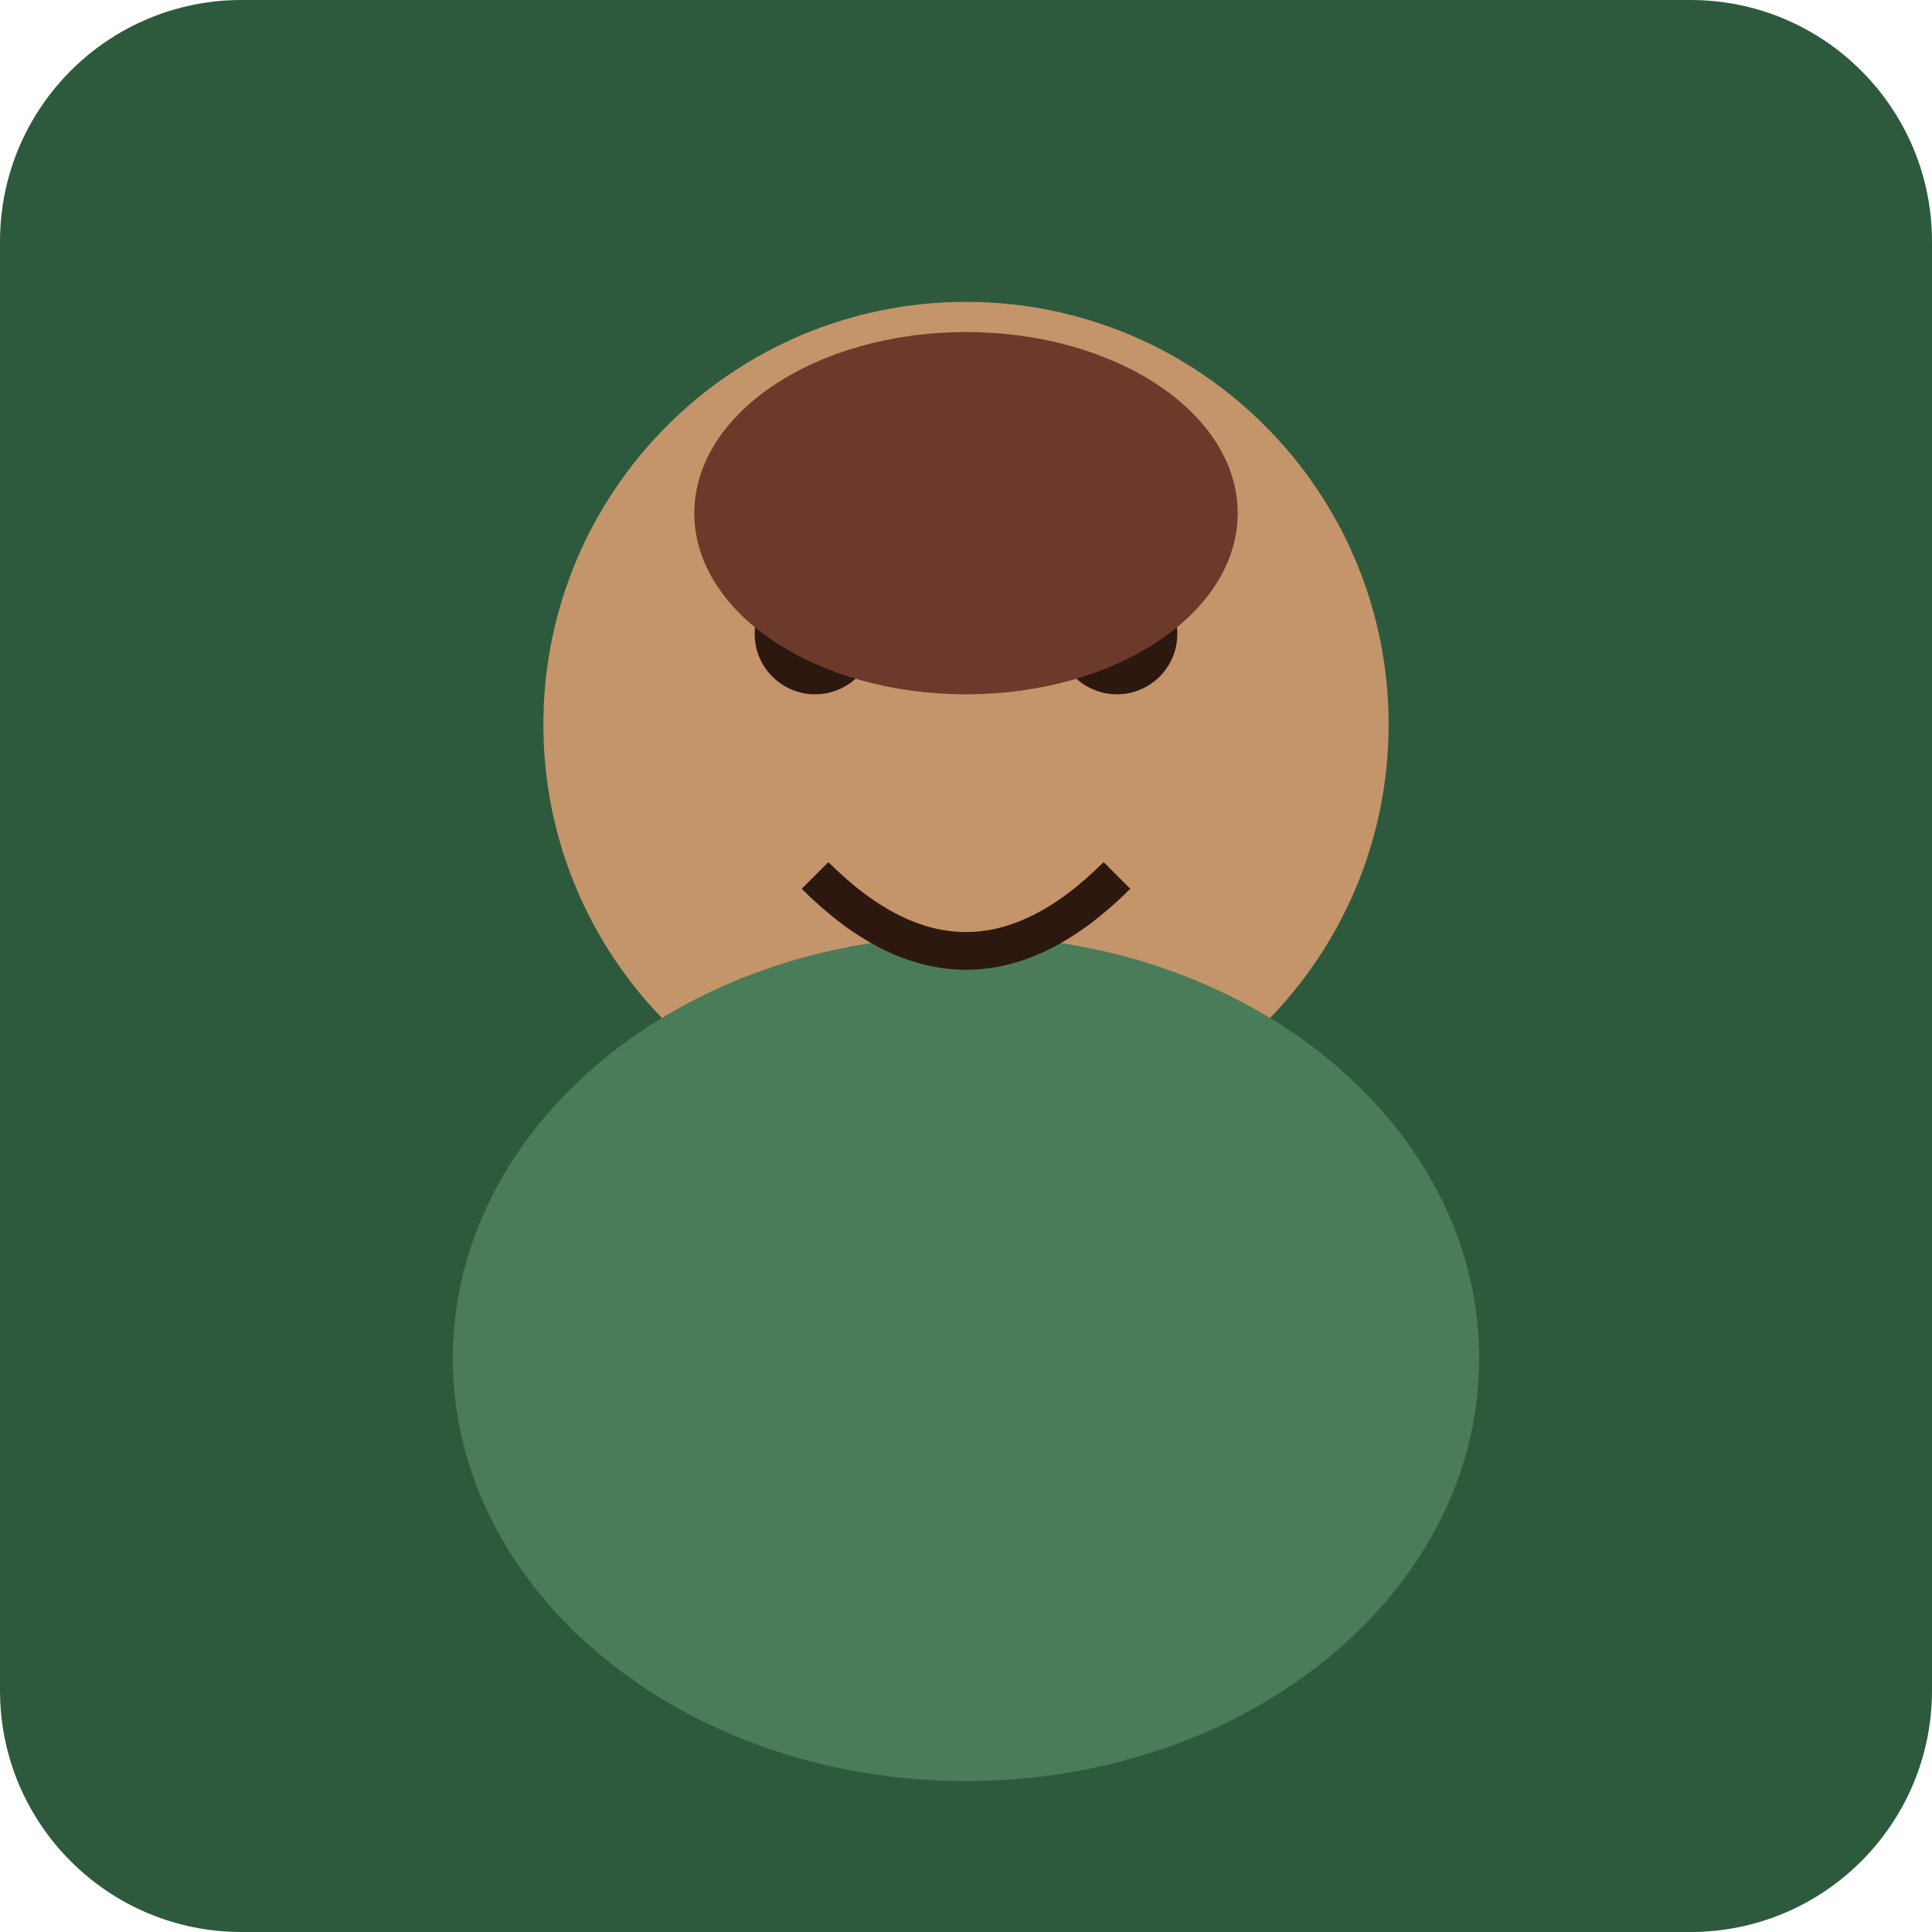
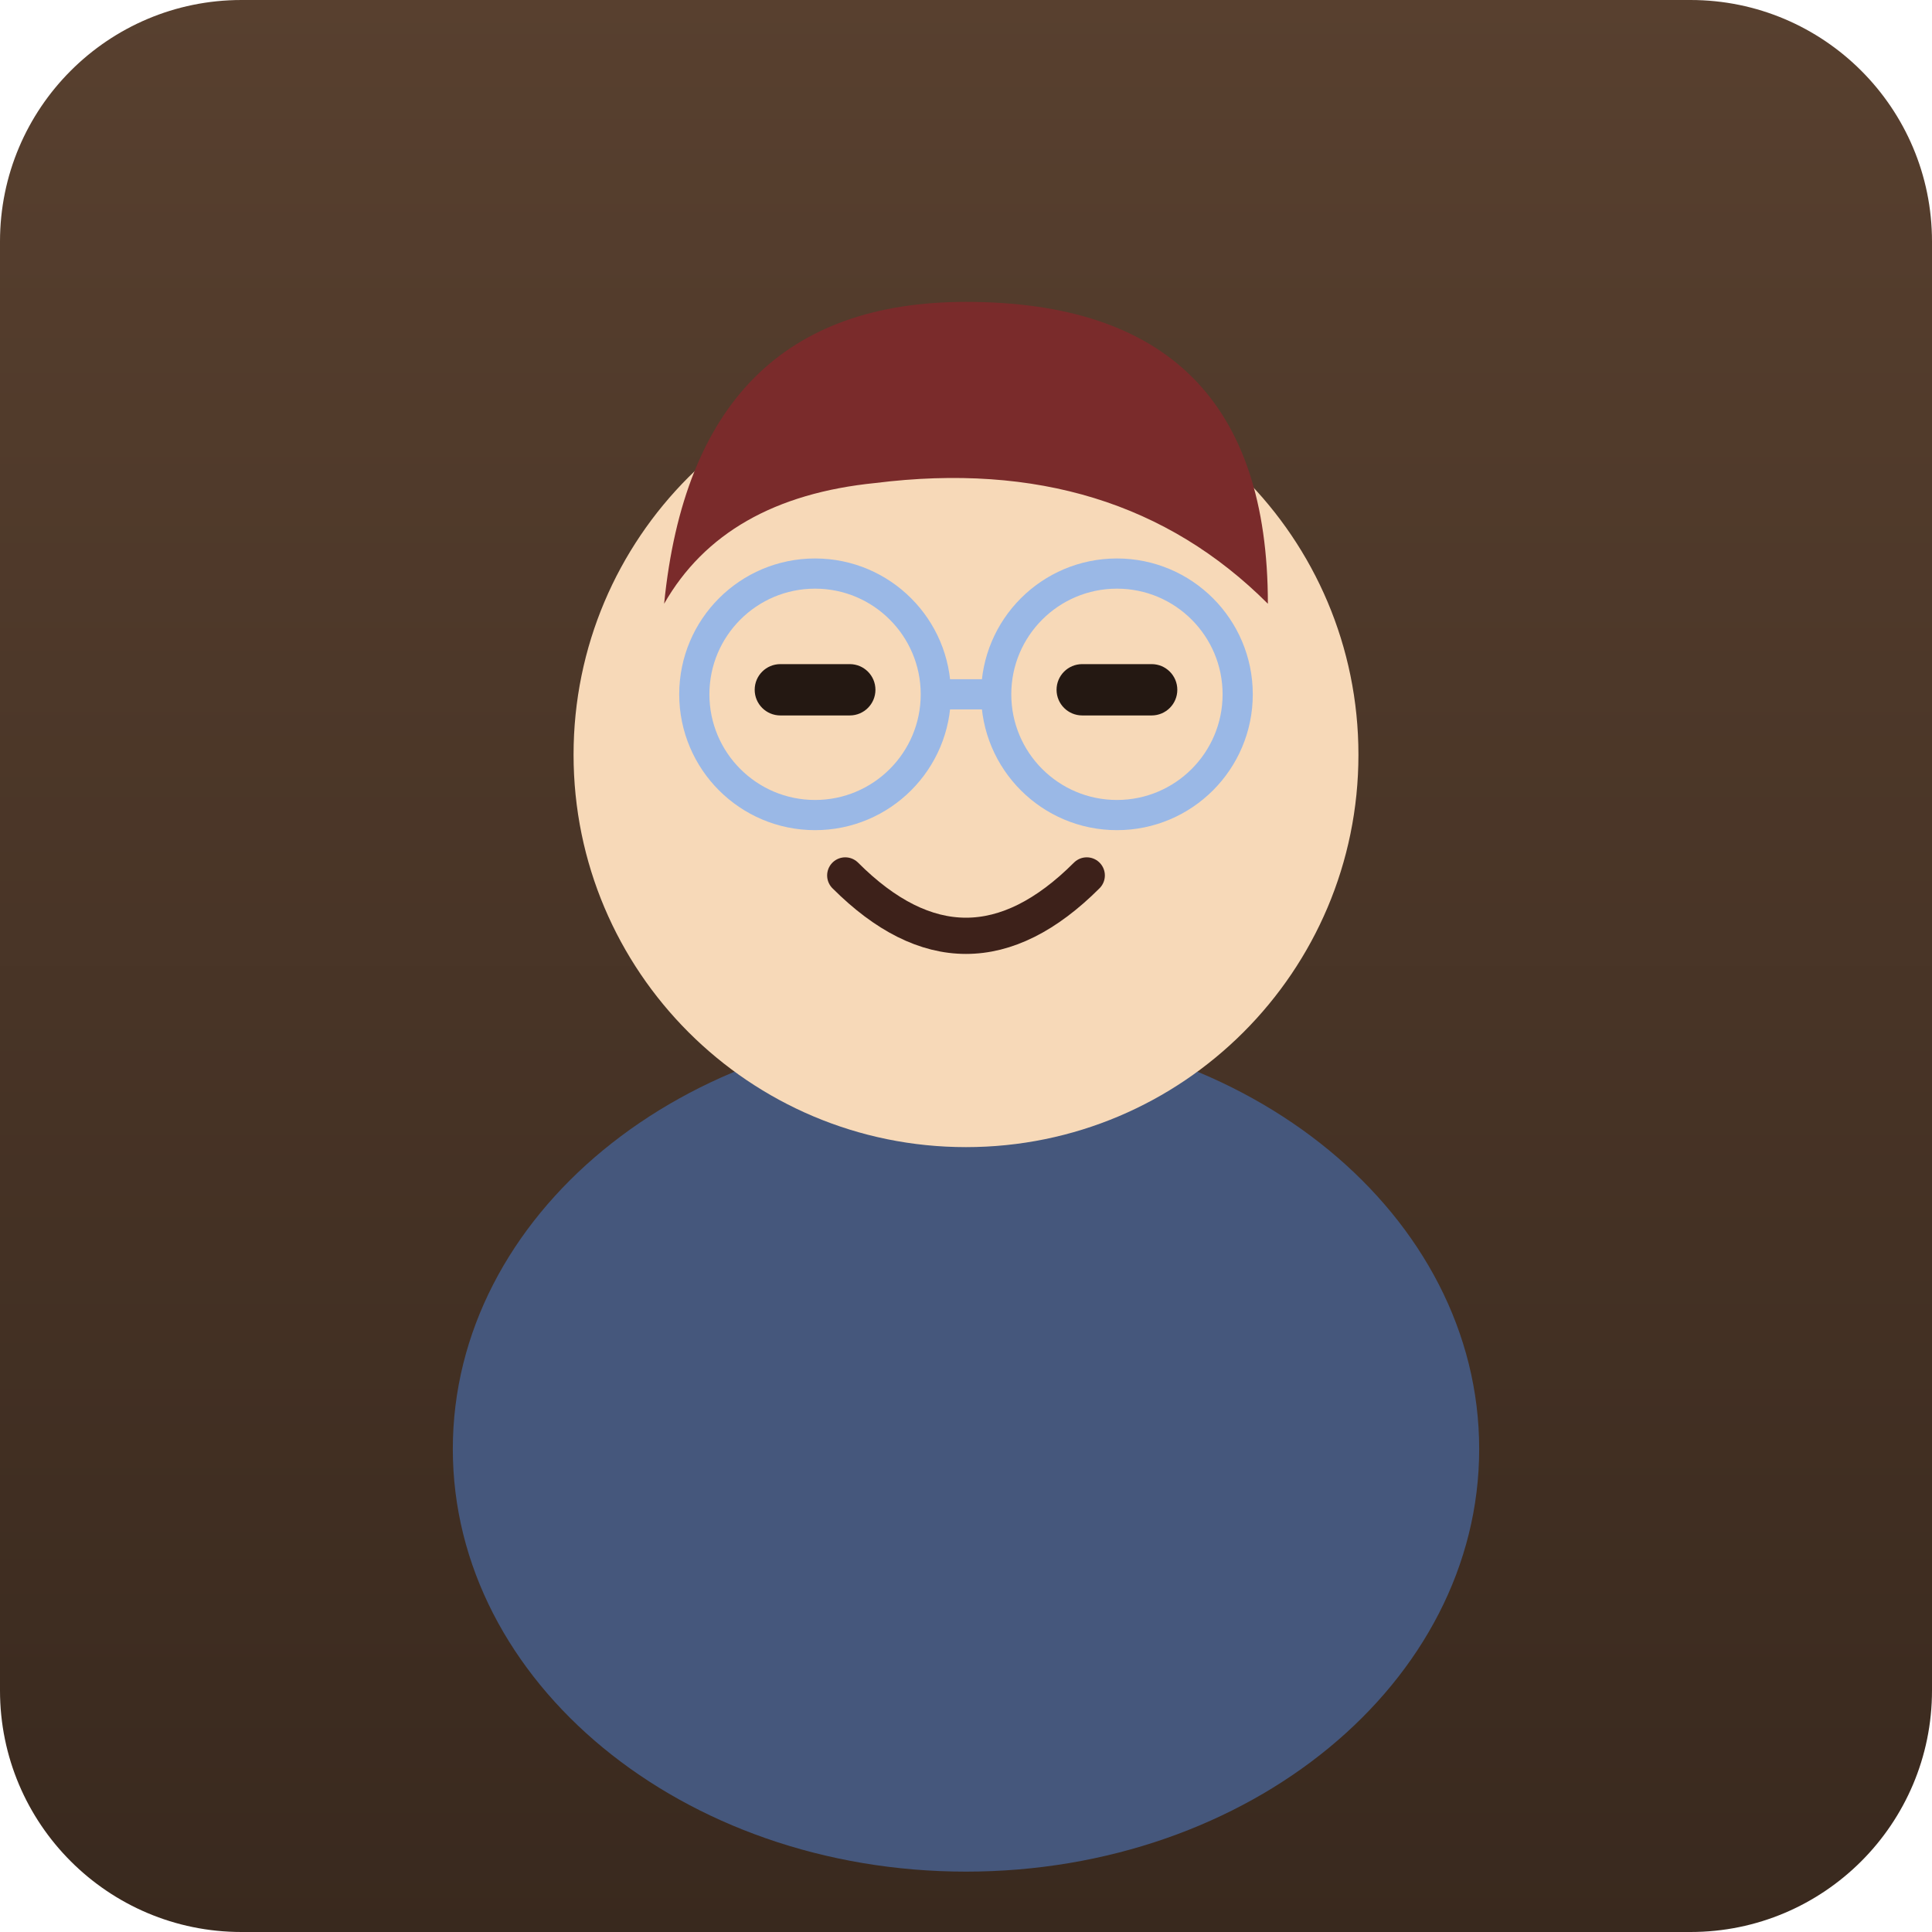
- <svg xmlns="http://www.w3.org/2000/svg" viewBox="0 0 128 128">
-   <rect width="128" height="128" rx="16" fill="#2d5a3d" />
-   <circle cx="64" cy="48" r="28" fill="#c4956a" />
-   <ellipse cx="64" cy="90" rx="34" ry="28" fill="#4a7c59" />
-   <circle cx="54" cy="42" r="4" fill="#2d1810" />
-   <circle cx="74" cy="42" r="4" fill="#2d1810" />
-   <path d="M54 58 Q64 68 74 58" stroke="#2d1810" stroke-width="2.5" fill="none" />
-   <ellipse cx="64" cy="34" rx="18" ry="12" fill="#6b3a2a" />
+ <svg xmlns="http://www.w3.org/2000/svg" viewBox="0 0 128 128" role="img">
+   <defs>
+     <linearGradient id="b" x1="0" y1="0" x2="0" y2="1">
+       <stop offset="0" stop-color="#58402f" />
+       <stop offset="1" stop-color="#39291e" />
+     </linearGradient>
+   </defs>
+   <rect width="128" height="128" rx="16" fill="url(#b)" />
+   <ellipse cx="64" cy="96" rx="34" ry="28" fill="#45577c" />
+   <circle cx="64" cy="50" r="26" fill="#f7d9b8" />
+   <path d="M44 40 Q46 20 64 20 Q84 20 84 40 Q74 30 58 32 Q48 33 44 40 Z" fill="#7a2b2b" />
+   <rect x="50" y="44" width="8" height="3.4" rx="1.7" fill="#241812" />
+   <rect x="70" y="44" width="8" height="3.4" rx="1.7" fill="#241812" />
+   <path d="M56 58 Q64 66 72 58" stroke="#3d211a" stroke-width="2.4" fill="none" stroke-linecap="round" />
+   <g fill="none" stroke="#9ab8e6" stroke-width="2">
+     <circle cx="54" cy="46" r="8" />
+     <circle cx="74" cy="46" r="8" />
+     <path d="M62 46 L66 46" />
+   </g>
</svg>
